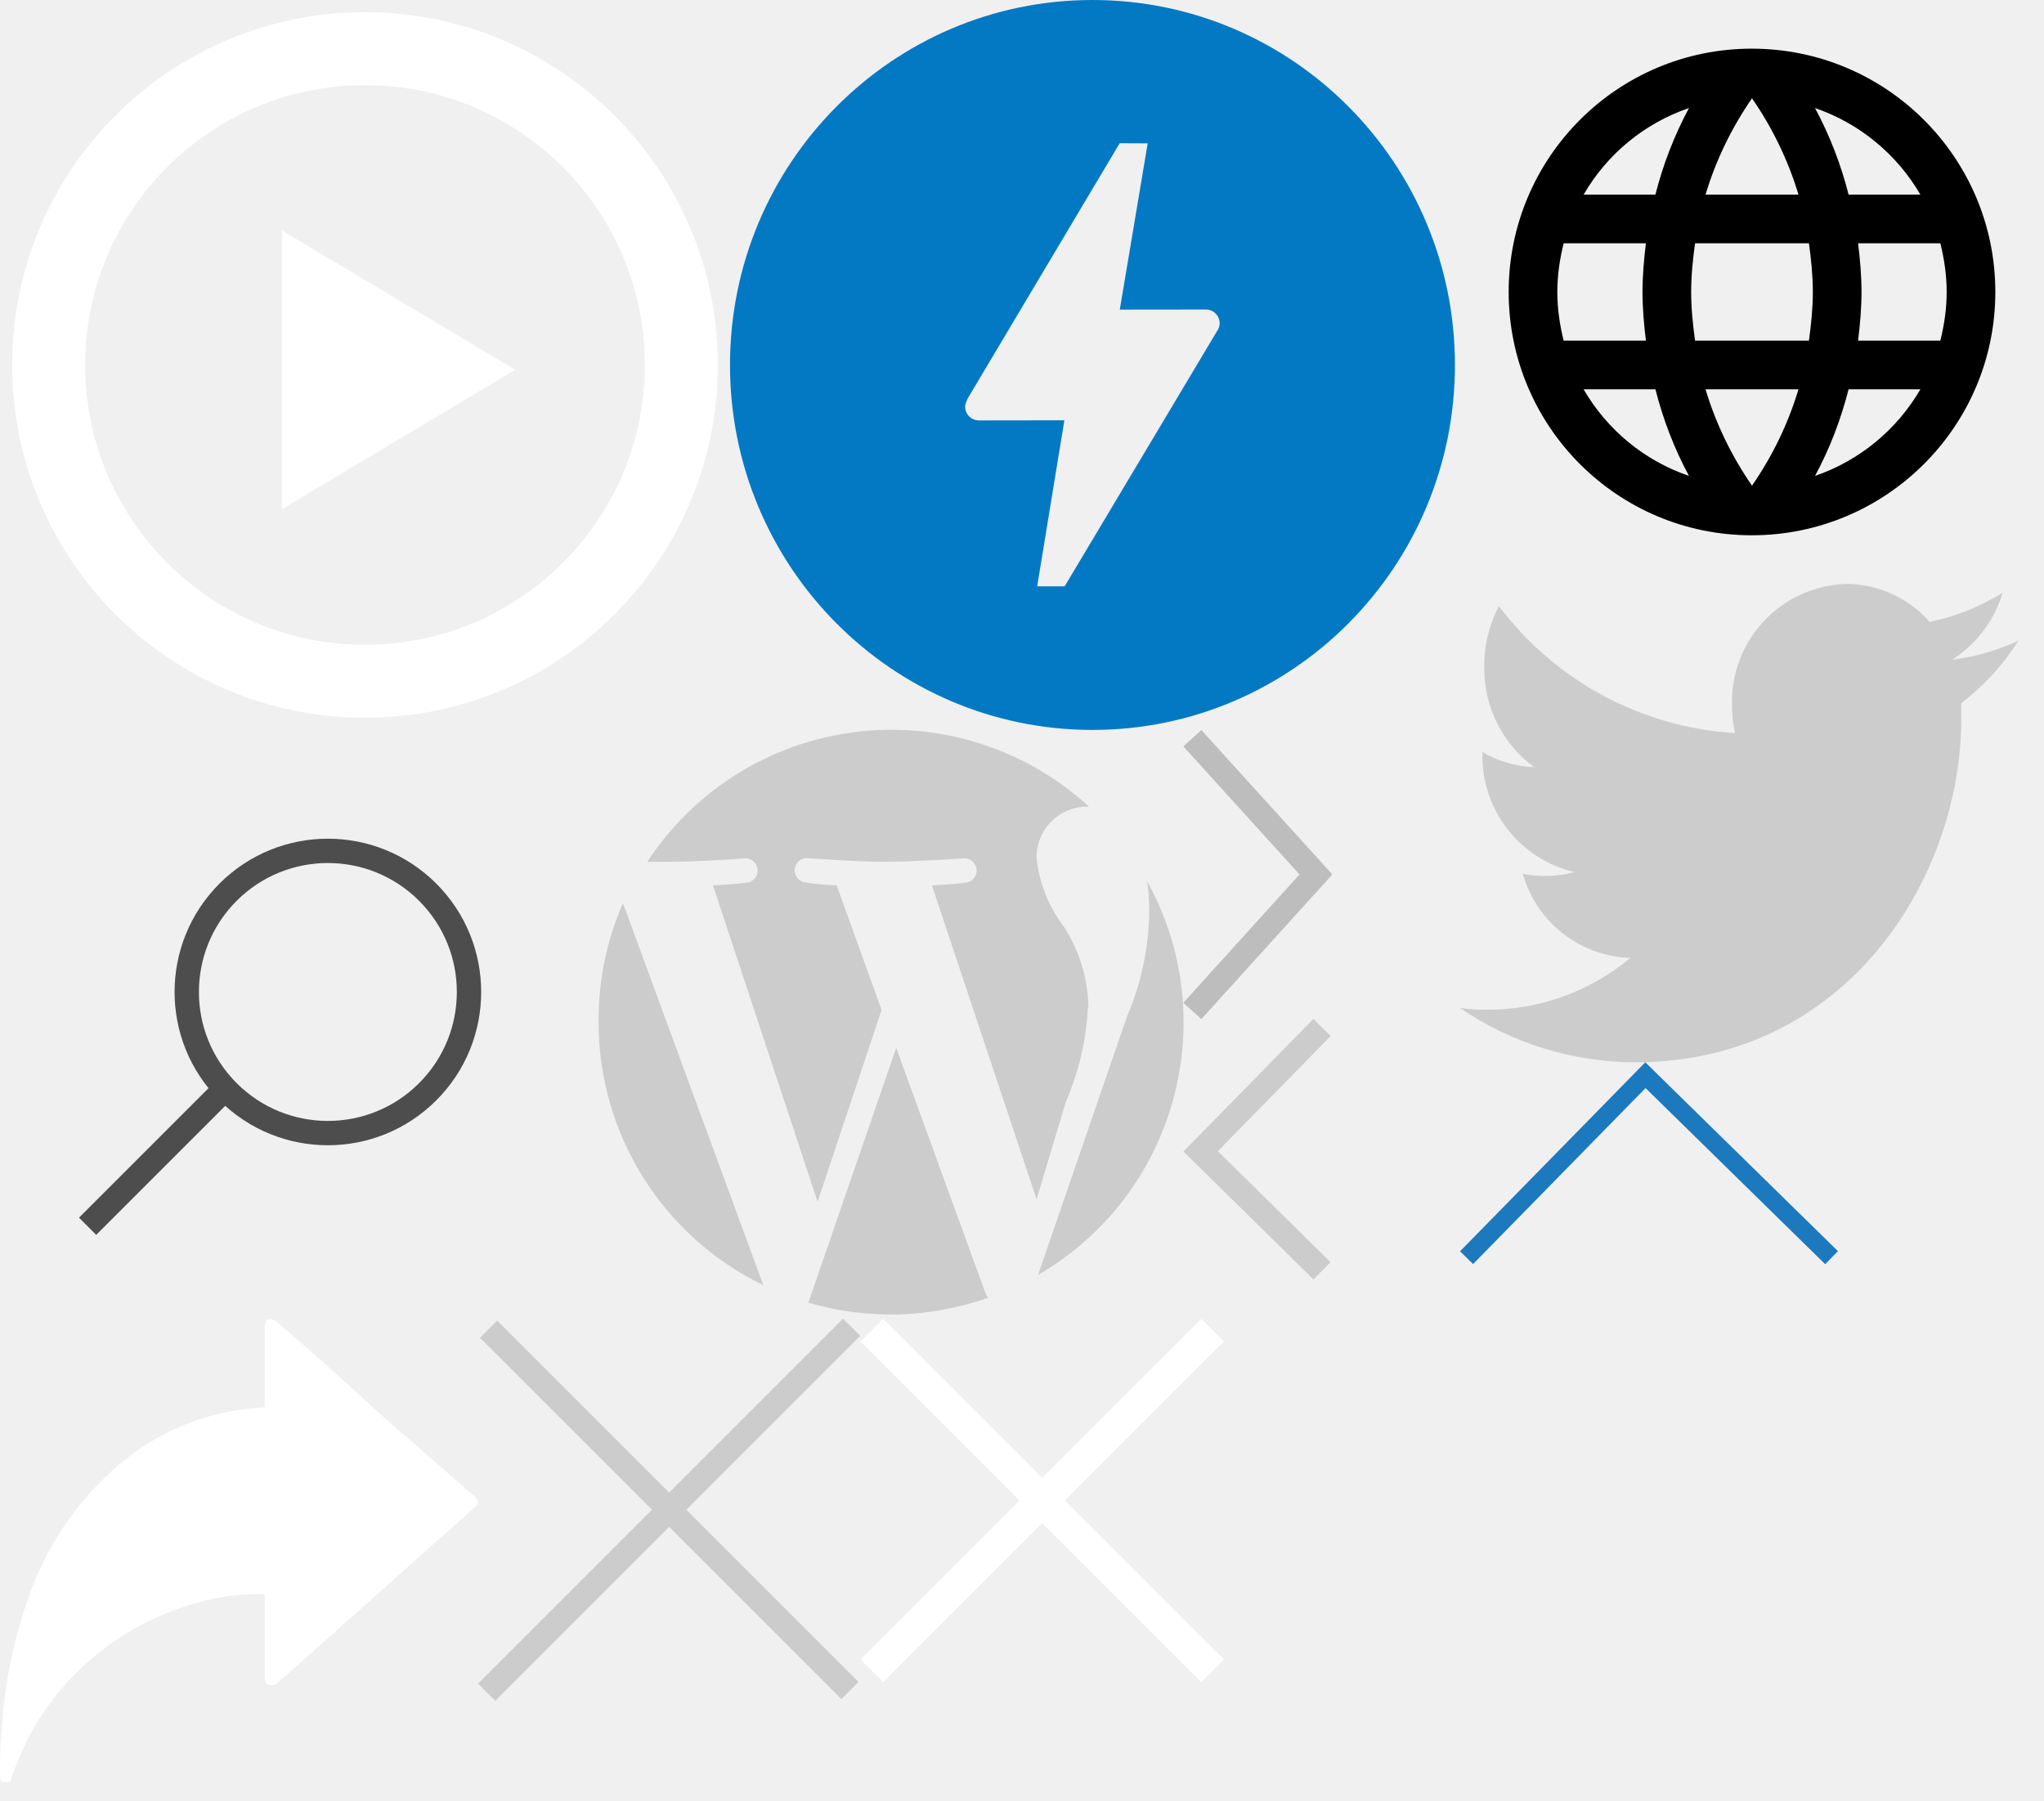
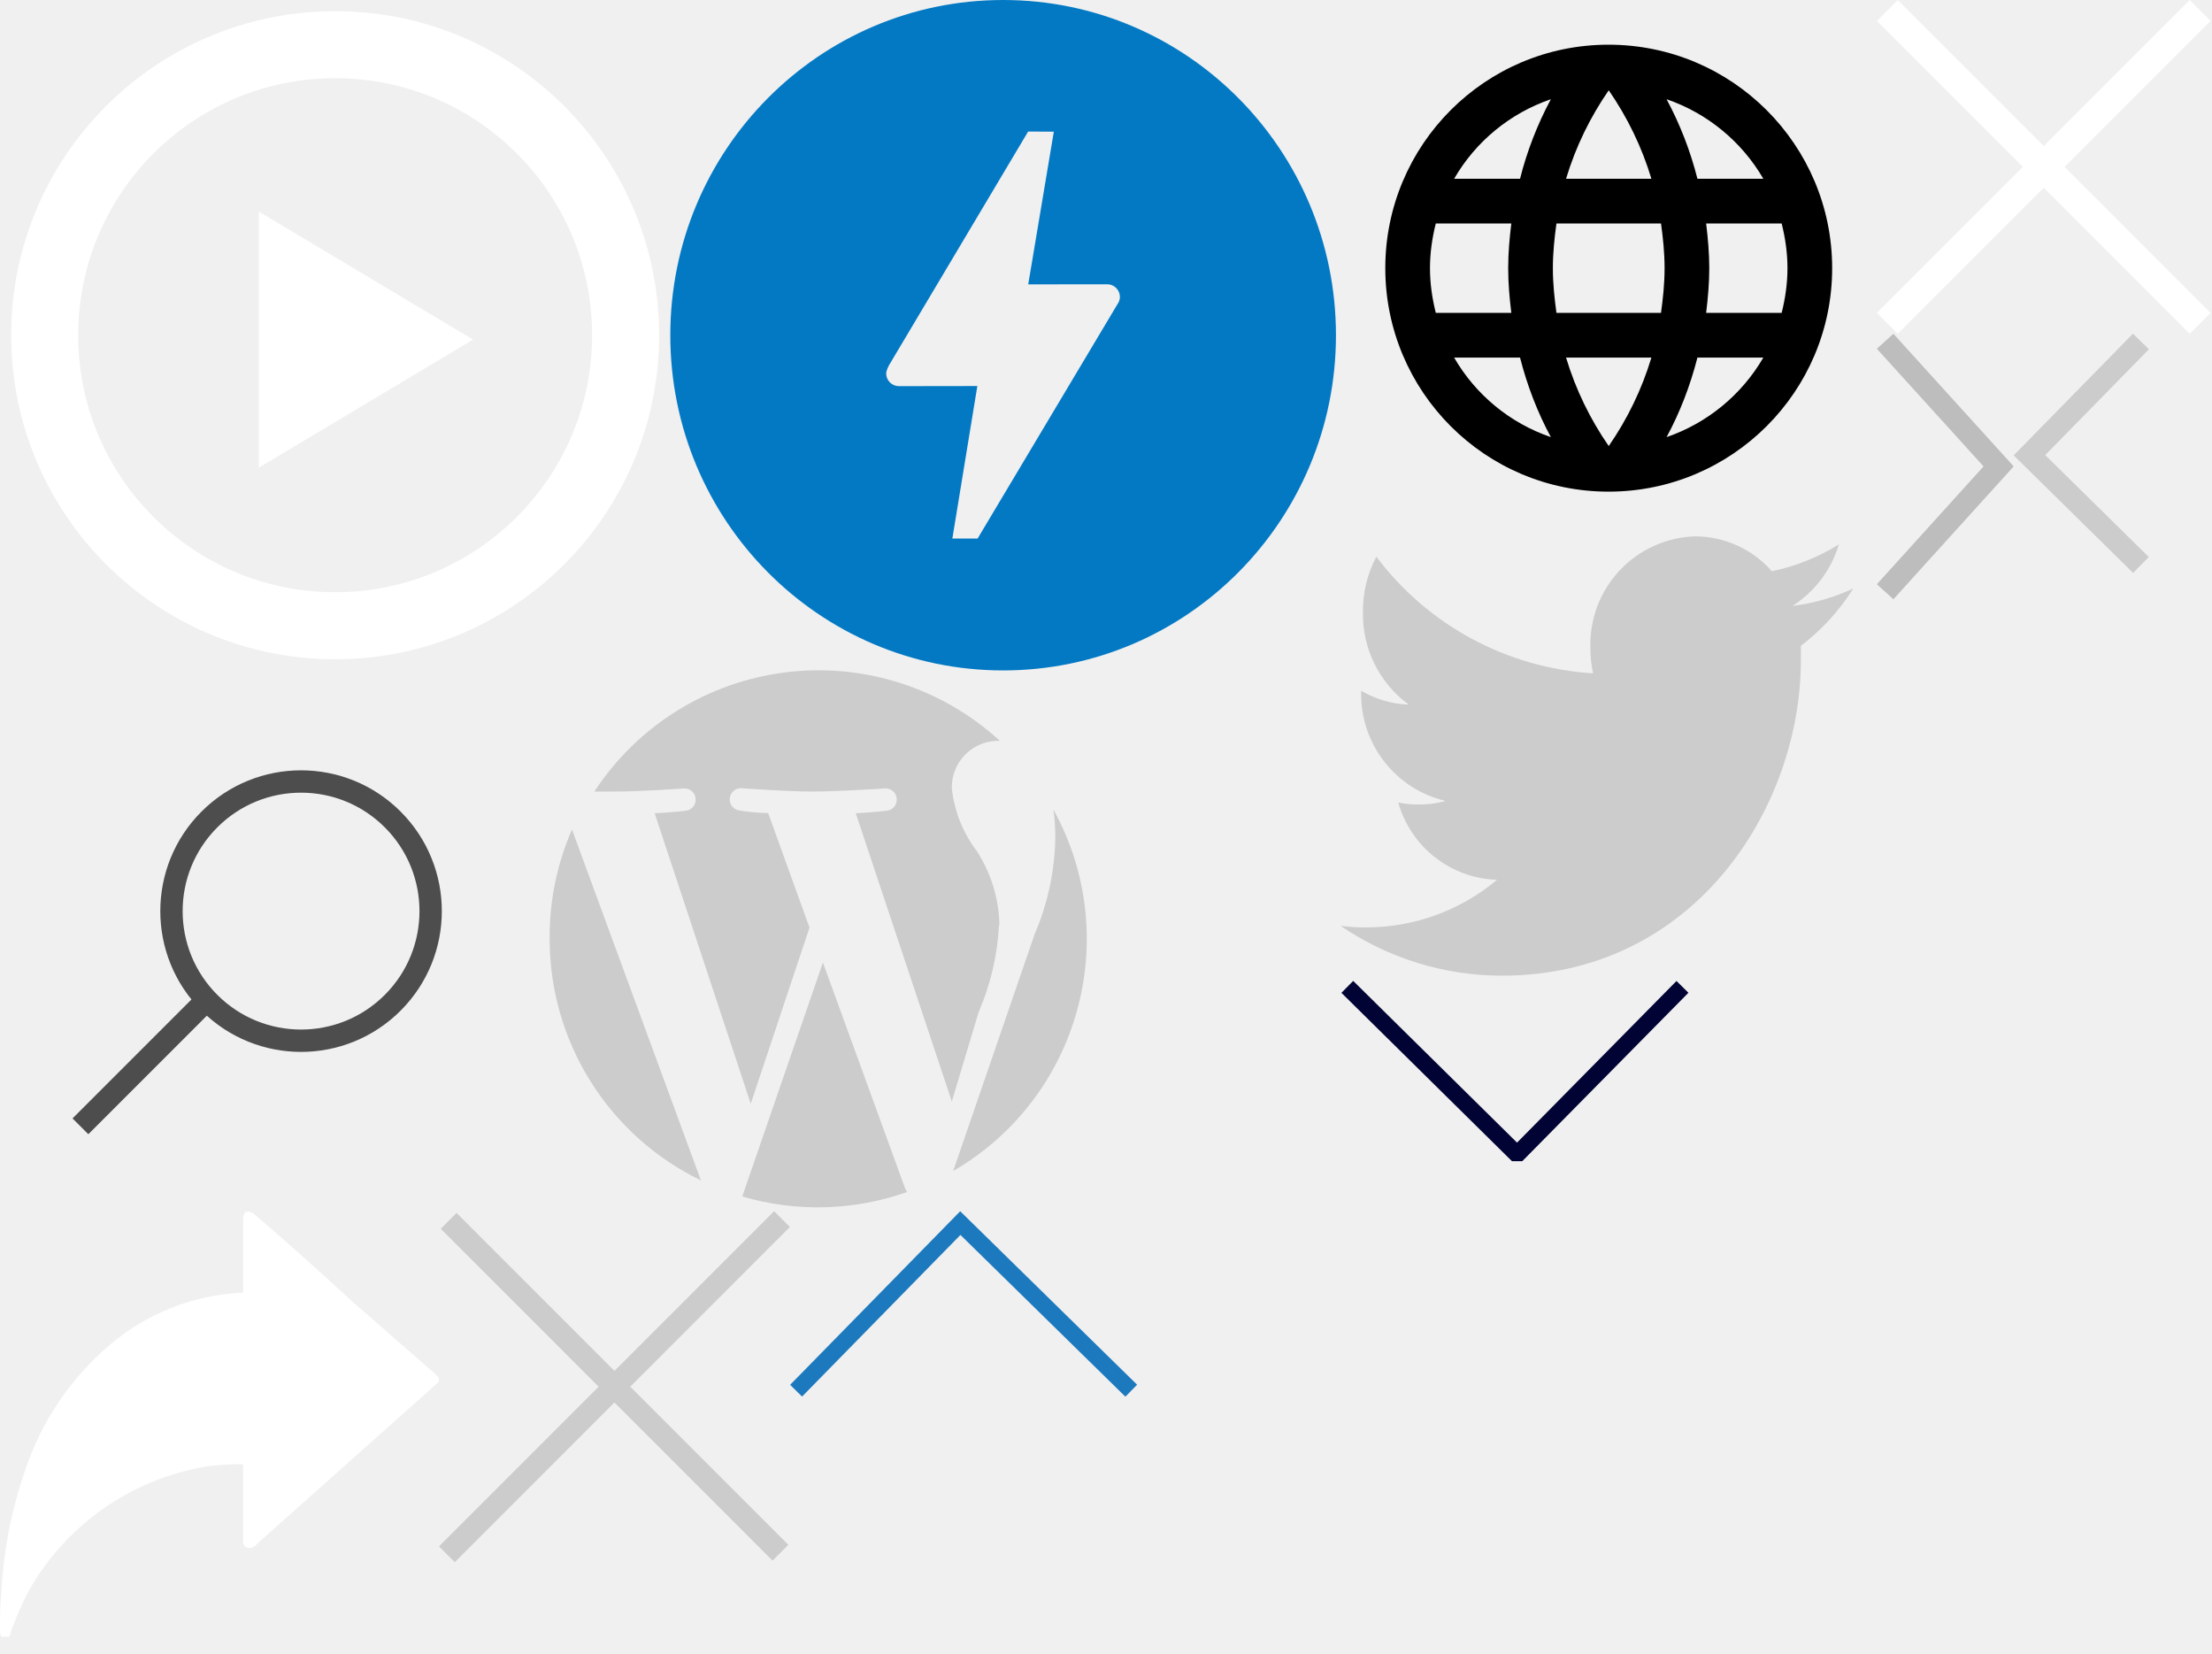
- <svg xmlns="http://www.w3.org/2000/svg" xmlns:xlink="http://www.w3.org/1999/xlink" width="84" height="74" viewBox="0 0 84 74">
-   <svg data-name="Layer 1" width="15.53" height="8.3" viewBox="0 0 15.53 8.3" id="carat" x="60" y="43.66">
+ <svg xmlns="http://www.w3.org/2000/svg" xmlns:xlink="http://www.w3.org/1999/xlink" width="99" height="74" viewBox="0 0 99 74">
+   <svg data-name="Layer 1" width="15.53" height="8.3" viewBox="0 0 15.53 8.3" id="carat" x="35.36" y="54.2">
    <path fill="none" stroke="#1c79be" stroke-miterlimit="10" stroke-width=".75" d="M15.27 8.03L7.62.53.27 8.03" data-name="Layer 1-2" />
  </svg>
-   <svg viewBox="0 0 6.12 11.88" width="6.12" height="11.88" id="caret-right" x="48.63" y="30">
+   <svg id="carat-down" viewBox="0 0 16 8.3" width="16" height="8.3" x="60" y="43.66">
+     <style>.bst0{fill:none;stroke:#000333;stroke-width:.75;stroke-miterlimit:10}</style>
+     <g id="bLayer_2">
+       <path class="bst0" d="M.3.5L7.9 8 15.3.5" id="bLayer_1-2" />
+     </g>
+   </svg>
+   <svg viewBox="0 0 6.12 11.88" width="6.12" height="11.88" id="caret-right" x="84" y="14.93">
    <defs>
-       <style>.bcls-1{fill:none;stroke:#464646;stroke-miterlimit:10;opacity:.3}</style>
+       <style>.ccls-1{fill:none;stroke:#464646;stroke-miterlimit:10;opacity:.3}</style>
    </defs>
-     <g id="bLayer_2" data-name="Layer 2">
-       <path class="bcls-1" d="M.37 11.55l5.08-5.61L.37.34" id="bLayer_1-2" data-name="Layer 1" />
+     <g id="cLayer_2" data-name="Layer 2">
+       <path class="ccls-1" d="M.37 11.55l5.08-5.61L.37.34" id="cLayer_1-2" data-name="Layer 1" />
    </g>
  </svg>
  <svg width="15.71" height="15.71" viewBox="0 0 15.71 15.71" id="close" x="19.65" y="54.2">
    <defs>
-       <symbol id="ca" data-name="New Symbol 1" viewBox="0 0 15.71 15.71">
+       <symbol id="da" data-name="New Symbol 1" viewBox="0 0 15.71 15.71">
        <path fill="none" stroke="#ccc" stroke-miterlimit="10" d="M15.35.35l-15 15M.43.43l14.85 14.85" />
      </symbol>
    </defs>
-     <use width="15.71" height="15.71" xlink:href="#ca" data-name="Layer 2" />
+     <use width="15.71" height="15.71" xlink:href="#da" data-name="Layer 2" />
  </svg>
  <svg height="24" viewBox="0 0 24 24" width="24" id="lang-icon" x="60">
    <path d="M0 0h24v24H0z" fill="none" />
    <path d="M11.99 2C6.47 2 2 6.48 2 12s4.47 10 9.99 10C17.52 22 22 17.52 22 12S17.52 2 11.99 2zm6.93 6h-2.95a15.65 15.65 0 0 0-1.38-3.56A8.03 8.03 0 0 1 18.92 8zM12 4.04c.83 1.2 1.48 2.53 1.91 3.96h-3.82c.43-1.43 1.08-2.76 1.91-3.96zM4.26 14C4.1 13.36 4 12.69 4 12s.1-1.36.26-2h3.38c-.08.66-.14 1.32-.14 2 0 .68.06 1.34.14 2H4.26zm.82 2h2.95c.32 1.25.78 2.45 1.38 3.56A7.987 7.987 0 0 1 5.08 16zm2.95-8H5.08a7.987 7.987 0 0 1 4.33-3.56A15.65 15.65 0 0 0 8.03 8zM12 19.96c-.83-1.2-1.48-2.53-1.91-3.96h3.82c-.43 1.43-1.08 2.76-1.91 3.96zM14.34 14H9.66c-.09-.66-.16-1.32-.16-2 0-.68.07-1.35.16-2h4.68c.09.65.16 1.32.16 2 0 .68-.07 1.34-.16 2zm.25 5.56c.6-1.11 1.06-2.31 1.38-3.56h2.95a8.03 8.03 0 0 1-4.33 3.56zM16.36 14c.08-.66.14-1.32.14-2 0-.68-.06-1.34-.14-2h3.38c.16.64.26 1.31.26 2s-.1 1.36-.26 2h-3.38z" />
  </svg>
  <svg width="30" height="30" viewBox="0 0 30 30" id="logo-blue-standalone" x="30">
    <path d="M20.004 13.627l-6.25 10.47h-1.13l1.118-6.823-3.466.005h-.05a.568.568 0 0 1-.564-.57c0-.134.125-.363.125-.363l6.228-10.46 1.15.006-1.146 6.833 3.483-.004h.055c.312 0 .566.255.566.57a.56.56 0 0 1-.12.334zM14.896 0C6.67 0 0 6.716 0 15c0 8.285 6.67 15 14.896 15 8.228 0 14.896-6.715 14.896-15 0-8.284-6.668-15-14.896-15z" fill="#0379C4" fill-rule="evenodd" />
  </svg>
-   <svg width="6.05" height="10.71" viewBox="0 0 6.05 10.71" id="return" x="48.63" y="41.88">
+   <svg width="6.05" height="10.71" viewBox="0 0 6.05 10.71" id="return" x="90.12" y="14.93">
    <path fill="none" stroke="#ccc" stroke-miterlimit="10" d="M5.7.35L.71 5.44l4.99 4.91" data-name="Layer 1" />
  </svg>
  <svg id="search" viewBox="0 0 24.6 24.2" width="24.6" height="24.2" y="30">
-     <style>.gst0{fill:none;stroke:#4d4d4d;stroke-miterlimit:10}</style>
-     <ellipse transform="rotate(-45.001 13.451 10.816)" class="gst0" cx="13.5" cy="10.8" rx="5.8" ry="5.8" />
-     <path class="gst0" d="M3.6 20.4l5.6-5.6" />
+     <style>.hst0{fill:none;stroke:#4d4d4d;stroke-miterlimit:10}</style>
+     <ellipse transform="rotate(-45.001 13.451 10.816)" class="hst0" cx="13.5" cy="10.8" rx="5.8" ry="5.8" />
+     <path class="hst0" d="M3.6 20.4l5.6-5.6" />
  </svg>
  <svg width="19.65" height="19.04" viewBox="0 0 19.65 19.04" id="share" y="54.2">
    <path d="M10.88 3.64V1.87.36c0-.12.06-.33.12-.34a.49.49 0 0 1 .38.11Q13.56 2 15.72 4l3.68 3.21c.34.3.34.35 0 .64l-7.86 7a1 1 0 0 1-.22.19.45.45 0 0 1-.31 0 .32.32 0 0 1-.13-.25V12.2v-.88a12.28 12.28 0 0 0-1.5.08 11.24 11.24 0 0 0-8.1 5.6 15 15 0 0 0-.75 1.69 1.75 1.75 0 0 0-.06.18c0 .14-.11.24-.28.22S0 18.9 0 18.75c0-.56 0-1.12.06-1.68a19.72 19.72 0 0 1 1.07-5.49A12.52 12.52 0 0 1 4.89 6a9.83 9.83 0 0 1 5.85-2.35z" fill="#fff" data-name="Layer 2" />
  </svg>
-   <svg viewBox="0 0 14.93 14.93" width="14.93" height="14.93" id="share-close" x="35.36" y="54.2">
+   <svg viewBox="0 0 14.93 14.93" width="14.93" height="14.93" id="share-close" x="84">
    <defs>
-       <style>.icls-1{fill:none;stroke:#fff;stroke-miterlimit:10;stroke-width:1.32px}</style>
+       <style>.jcls-1{fill:none;stroke:#fff;stroke-miterlimit:10;stroke-width:1.32px}</style>
    </defs>
-     <g id="iLayer_2" data-name="Layer 2">
-       <g id="iLayer_1-2" data-name="Layer 1">
-         <path class="icls-1" d="M.47.47l14 14M14.47.47l-14 14" />
+     <g id="jLayer_2" data-name="Layer 2">
+       <g id="jLayer_1-2" data-name="Layer 1">
+         <path class="jcls-1" d="M.47.47l14 14M14.47.47l-14 14" />
      </g>
    </g>
  </svg>
  <svg viewBox="0 0 22.93 19.66" width="22.93" height="19.66" id="twitter" x="60" y="24">
    <defs>
-       <style>.jcls-1{fill:#ccc;fill-rule:evenodd}</style>
+       <style>.kcls-1{fill:#ccc;fill-rule:evenodd}</style>
    </defs>
-     <g id="jLayer_2" data-name="Layer 2">
-       <path class="jcls-1" d="M20.23 3.11A4.93 4.93 0 0 0 22.3.36a9.13 9.13 0 0 1-3 1.2A4.58 4.58 0 0 0 15.88 0a4.84 4.84 0 0 0-4.7 5 5.19 5.19 0 0 0 .12 1.13A13.14 13.14 0 0 1 1.6.91 5.16 5.16 0 0 0 1 3.4a5 5 0 0 0 2.05 4.13 4.54 4.54 0 0 1-2.13-.62V7a4.9 4.9 0 0 0 3.78 4.84 4.38 4.38 0 0 1-1.24.16 4.43 4.43 0 0 1-.88-.09A4.75 4.75 0 0 0 7 15.37a9.13 9.13 0 0 1-5.88 2.13A8.88 8.88 0 0 1 0 17.43a12.83 12.83 0 0 0 7.21 2.23c8.66 0 13.39-7.56 13.39-14.12V4.9a9.84 9.84 0 0 0 2.35-2.57 9 9 0 0 1-2.7.78zm0 0" id="jLayer_1-2" data-name="Layer 1" />
+     <g id="kLayer_2" data-name="Layer 2">
+       <path class="kcls-1" d="M20.23 3.11A4.93 4.93 0 0 0 22.3.36a9.13 9.13 0 0 1-3 1.2A4.58 4.58 0 0 0 15.88 0a4.84 4.84 0 0 0-4.7 5 5.19 5.19 0 0 0 .12 1.13A13.14 13.14 0 0 1 1.6.91 5.16 5.16 0 0 0 1 3.4a5 5 0 0 0 2.05 4.13 4.54 4.54 0 0 1-2.13-.62V7a4.9 4.9 0 0 0 3.78 4.84 4.38 4.38 0 0 1-1.24.16 4.43 4.43 0 0 1-.88-.09A4.75 4.75 0 0 0 7 15.37a9.13 9.13 0 0 1-5.88 2.13A8.88 8.88 0 0 1 0 17.43a12.83 12.83 0 0 0 7.21 2.23c8.66 0 13.39-7.56 13.39-14.12V4.9a9.84 9.84 0 0 0 2.35-2.57 9 9 0 0 1-2.7.78zm0 0" id="kLayer_1-2" data-name="Layer 1" />
    </g>
  </svg>
  <svg width="30" height="30" viewBox="0 0 30 30" id="video-play">
    <g transform="translate(2 2)" fill="none" fill-rule="evenodd">
      <circle stroke="#FFF" stroke-width="3" cx="13" cy="13" r="13" />
      <path d="M19.172 13.197l-9.59 5.731V7.467l9.59 5.73z" fill="#FFF" />
    </g>
  </svg>
  <svg viewBox="0 0 24.03 24.03" width="24.03" height="24.03" id="wordpress" x="24.6" y="30">
    <defs>
-       <style>.lcls-1{fill:#ccc;fill-rule:evenodd}</style>
+       <style>.mcls-1{fill:#ccc;fill-rule:evenodd}</style>
    </defs>
-     <g id="lLayer_2" data-name="Layer 2">
-       <path class="lcls-1" d="M22.55 6.25a8.91 8.91 0 0 1 .08 1.24 11.33 11.33 0 0 1-.92 4.3L18.06 22.4a12 12 0 0 0 4.5-16.15zm-10.32 6.82L8.62 23.54a12 12 0 0 0 7.38-.2 1 1 0 0 1-.09-.16l-3.68-10.11zm7.9-1.66a6.33 6.33 0 0 0-1-3.31A5.62 5.62 0 0 1 18 5.28a2.08 2.08 0 0 1 2-2.13h.15A12 12 0 0 0 2 5.42h.77C4 5.43 6 5.28 6 5.28a.5.5 0 0 1 .07 1s-.65.08-1.37.11l4.3 13 2.63-7.88-1.85-5.13c-.65 0-1.26-.11-1.26-.11a.5.5 0 0 1 .08-1s2 .15 3.16.15S15 5.28 15 5.28a.5.5 0 0 1 .07 1s-.65.08-1.37.11l4.3 12.9 1.2-4a11.23 11.23 0 0 0 .91-3.88zM0 12a12 12 0 0 0 6.77 10.82L1 7.12A11.94 11.94 0 0 0 0 12zm0 0" id="lLayer_1-2" data-name="Layer 1" />
+     <g id="mLayer_2" data-name="Layer 2">
+       <path class="mcls-1" d="M22.55 6.25a8.91 8.91 0 0 1 .08 1.24 11.33 11.33 0 0 1-.92 4.3L18.06 22.4a12 12 0 0 0 4.5-16.15zm-10.32 6.82L8.62 23.54a12 12 0 0 0 7.38-.2 1 1 0 0 1-.09-.16l-3.68-10.11zm7.9-1.66a6.33 6.33 0 0 0-1-3.31A5.62 5.62 0 0 1 18 5.28a2.08 2.08 0 0 1 2-2.13h.15A12 12 0 0 0 2 5.42h.77C4 5.43 6 5.28 6 5.28a.5.5 0 0 1 .07 1s-.65.08-1.37.11l4.3 13 2.63-7.88-1.85-5.13c-.65 0-1.26-.11-1.26-.11a.5.5 0 0 1 .08-1s2 .15 3.16.15S15 5.28 15 5.28a.5.5 0 0 1 .07 1s-.65.08-1.37.11l4.3 12.9 1.2-4a11.23 11.23 0 0 0 .91-3.88zM0 12a12 12 0 0 0 6.77 10.82L1 7.12A11.94 11.94 0 0 0 0 12zm0 0" id="mLayer_1-2" data-name="Layer 1" />
    </g>
  </svg>
</svg>
